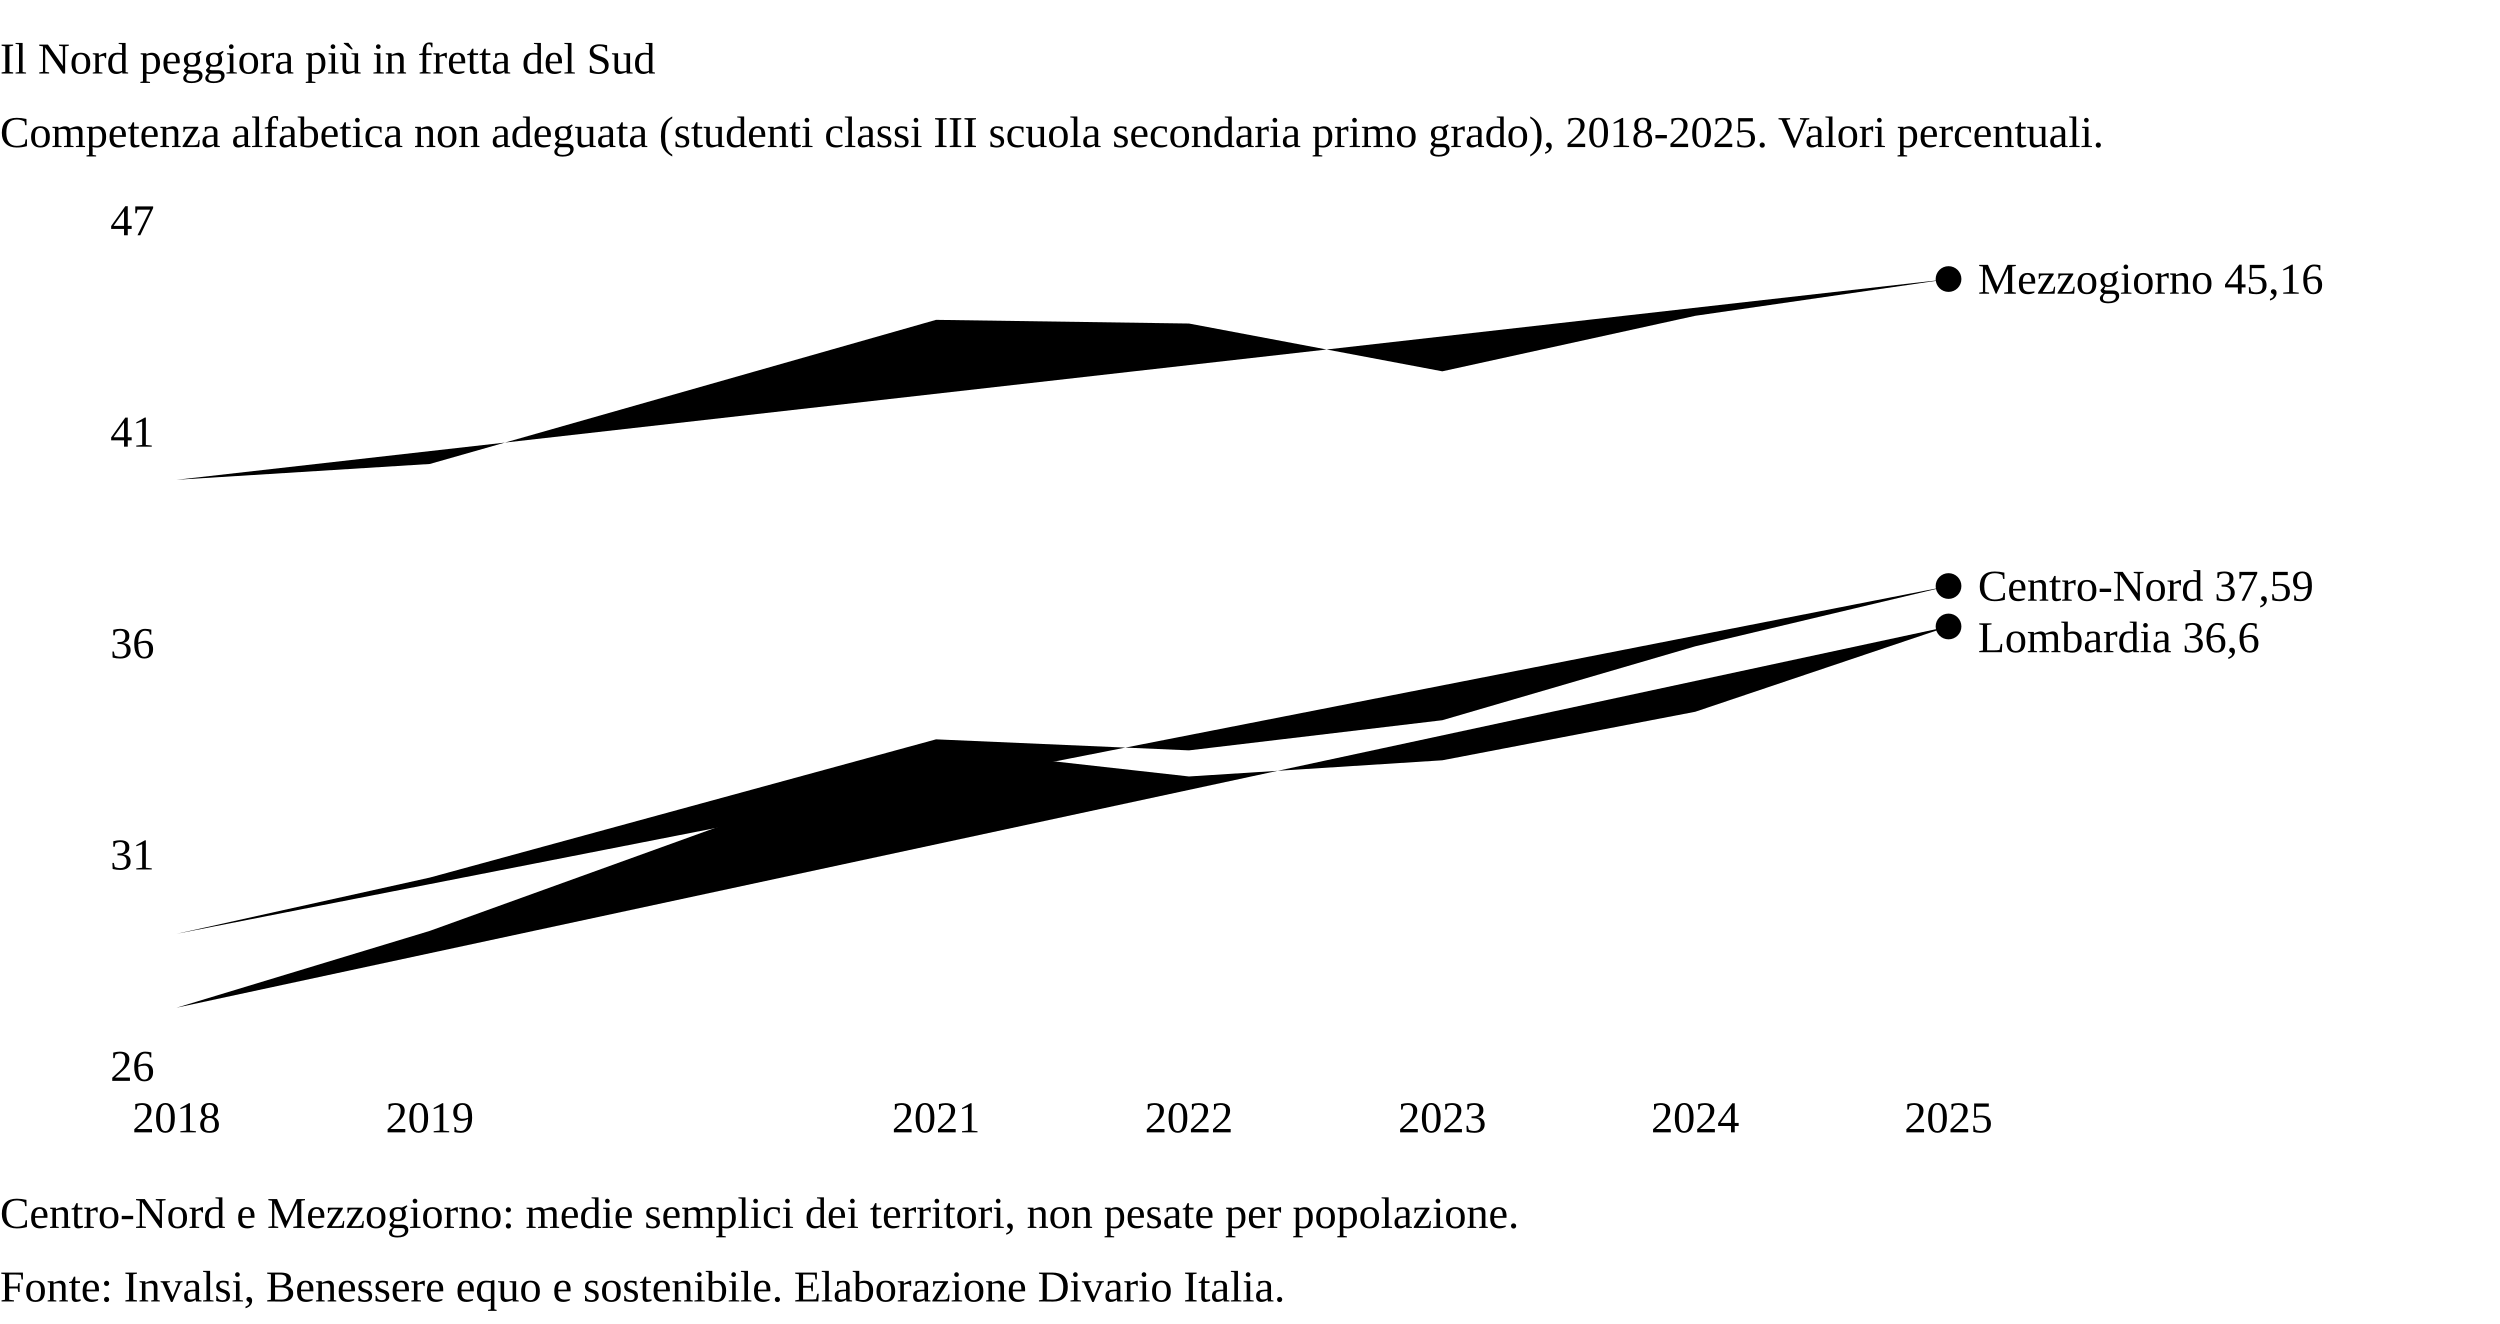
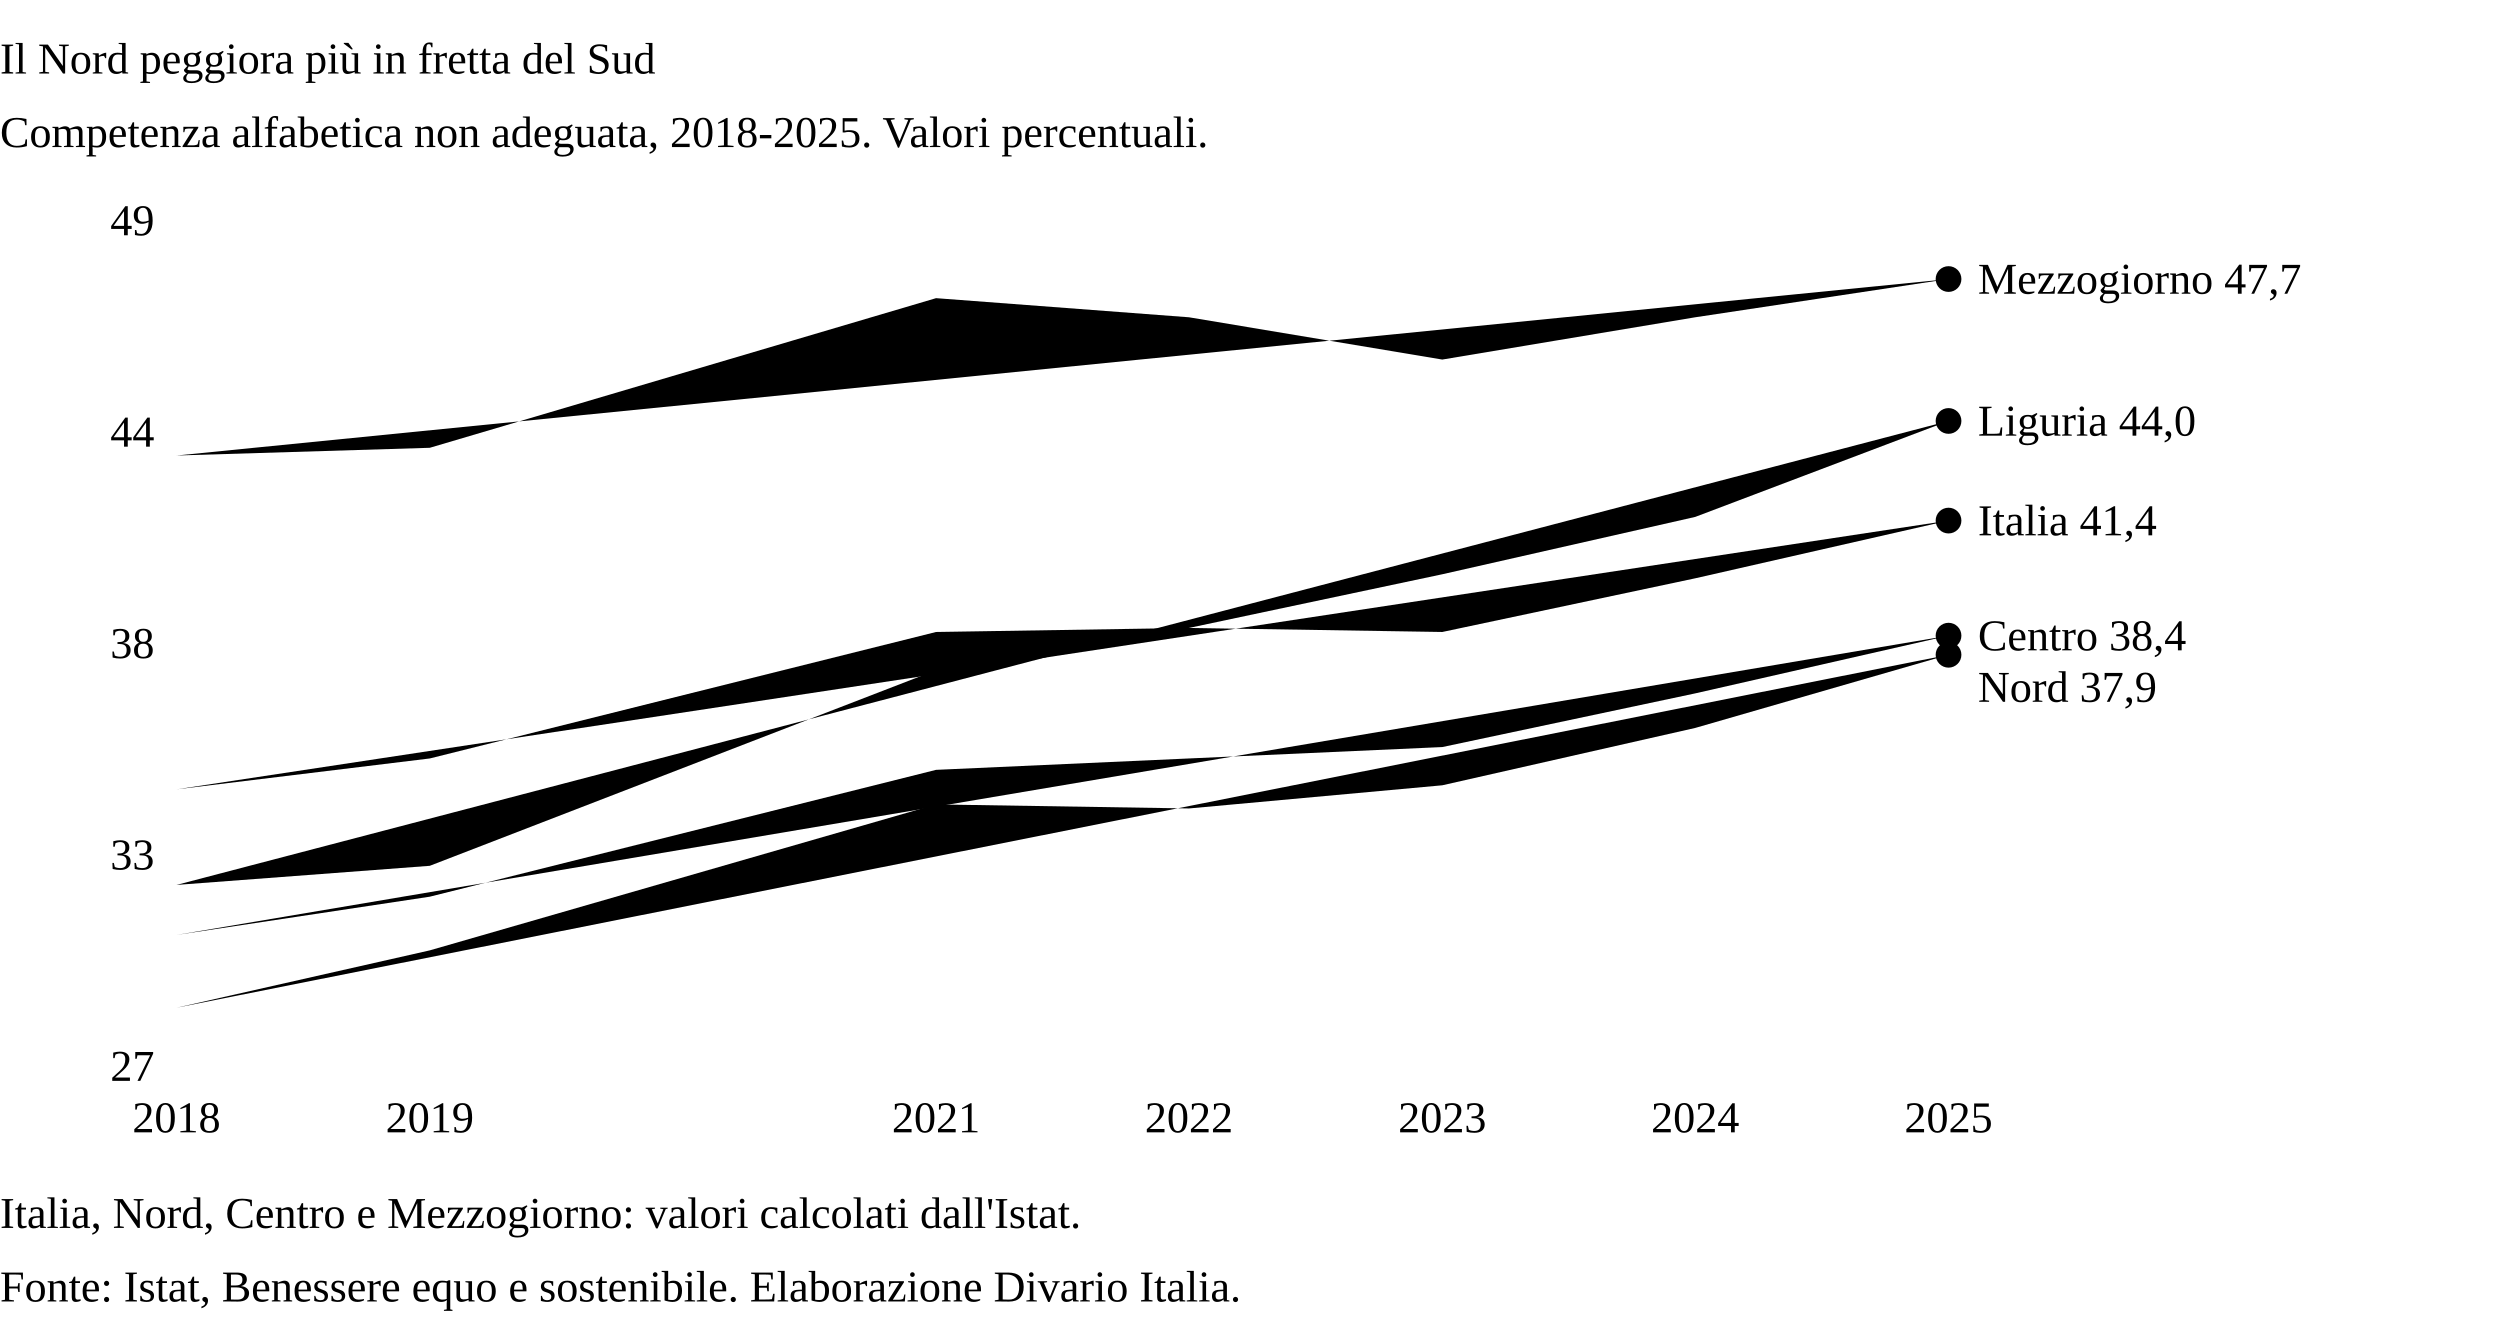
<svg xmlns="http://www.w3.org/2000/svg" class="fig" viewBox="0 0 680 360" role="img" aria-labelledby="fig-italiano-2018-2025-t fig-italiano-2018-2025-d">
  <text class="fig__titolo" x="0" y="20">Il Nord peggiora più in fretta del Sud</text>
-   <text class="fig__sotto" x="0" y="40">Competenza alfabetica non adeguata (studenti classi III scuola secondaria primo grado), 2018-2025. Valori percentuali.</text>
+   <text class="fig__sotto" x="0" y="40">Competenza alfabetica non adeguata, 2018-2025. Valori percentuali.</text>
  <line class="fig__griglia" x1="48" y1="290.0" x2="530" y2="290.0" />
-   <text class="fig__asse" x="42" y="294.0" text-anchor="end">26</text>
+   <text class="fig__asse" x="42" y="294.0" text-anchor="end">27</text>
  <line class="fig__griglia" x1="48" y1="232.5" x2="530" y2="232.5" />
-   <text class="fig__asse" x="42" y="236.5" text-anchor="end">31</text>
+   <text class="fig__asse" x="42" y="236.5" text-anchor="end">33</text>
  <line class="fig__griglia" x1="48" y1="175.0" x2="530" y2="175.0" />
-   <text class="fig__asse" x="42" y="179.0" text-anchor="end">36</text>
+   <text class="fig__asse" x="42" y="179.0" text-anchor="end">38</text>
  <line class="fig__griglia" x1="48" y1="117.5" x2="530" y2="117.5" />
-   <text class="fig__asse" x="42" y="121.5" text-anchor="end">41</text>
+   <text class="fig__asse" x="42" y="121.5" text-anchor="end">44</text>
  <line class="fig__griglia" x1="48" y1="60.0" x2="530" y2="60.0" />
-   <text class="fig__asse" x="42" y="64.0" text-anchor="end">47</text>
+   <text class="fig__asse" x="42" y="64.0" text-anchor="end">49</text>
  <text class="fig__asse" x="48.0" y="308" text-anchor="middle">2018</text>
  <text class="fig__asse" x="116.9" y="308" text-anchor="middle">2019</text>
  <text class="fig__asse" x="254.6" y="308" text-anchor="middle">2021</text>
  <text class="fig__asse" x="323.4" y="308" text-anchor="middle">2022</text>
  <text class="fig__asse" x="392.3" y="308" text-anchor="middle">2023</text>
  <text class="fig__asse" x="461.1" y="308" text-anchor="middle">2024</text>
  <text class="fig__asse" x="530.0" y="308" text-anchor="middle">2025</text>
-   <polyline class="fig__linea fig__linea--cn" points="48.0,254.0 116.9,238.7 254.6,201.1 323.4,204.1 392.3,195.9 461.1,175.8 530.0,159.4" />
-   <circle class="fig__punto fig__punto--cn" cx="530.0" cy="159.4" r="3.5" />
-   <polyline class="fig__linea fig__linea--mz" points="48.0,130.5 116.9,126.2 254.6,87.0 323.4,88.0 392.3,101.0 461.1,85.9 530.0,75.9" />
+   <polyline class="fig__linea fig__linea--nord" points="48.0,274.1 116.9,258.5 254.6,218.8 323.4,219.9 392.3,213.6 461.1,198.0 530.0,178.1" />
+   <circle class="fig__punto fig__punto--nord" cx="530.0" cy="178.1" r="3.5" />
+   <polyline class="fig__linea fig__linea--centro" points="48.0,254.3 116.9,243.9 254.6,209.4 323.4,206.3 392.3,203.2 461.1,188.6 530.0,172.9" />
+   <circle class="fig__punto fig__punto--centro" cx="530.0" cy="172.9" r="3.5" />
+   <polyline class="fig__linea fig__linea--mz" points="48.0,123.9 116.9,121.8 254.6,81.1 323.4,86.3 392.3,97.8 461.1,86.3 530.0,75.9" />
  <circle class="fig__punto fig__punto--mz" cx="530.0" cy="75.9" r="3.5" />
-   <polyline class="fig__linea fig__linea--on" points="48.0,274.1 116.9,253.2 254.6,203.5 323.4,211.2 392.3,206.8 461.1,193.6 530.0,170.4" />
-   <circle class="fig__punto fig__punto--on" cx="530.0" cy="170.4" r="3.5" />
-   <text class="fig__etichetta fig__etichetta--mz" x="538.0" y="79.9">Mezzogiorno 45,16</text>
-   <text class="fig__etichetta fig__etichetta--cn" x="538.0" y="163.4">Centro-Nord 37,59</text>
-   <text class="fig__etichetta fig__etichetta--on" x="538.0" y="177.4">Lombardia 36,6</text>
-   <text class="fig__nota" x="0" y="334">Centro-Nord e Mezzogiorno: medie semplici dei territori, non pesate per popolazione.</text>
-   <text class="fig__fonte" x="0" y="354">Fonte: Invalsi, Benessere equo e sostenibile. Elaborazione Divario Italia.</text>
+   <polyline class="fig__linea fig__linea--it" points="48.0,214.7 116.9,206.3 254.6,171.9 323.4,170.8 392.3,171.9 461.1,157.3 530.0,141.6" />
+   <circle class="fig__punto fig__punto--it" cx="530.0" cy="141.6" r="3.5" />
+   <polyline class="fig__linea fig__linea--on" points="48.0,240.7 116.9,235.5 254.6,182.3 323.4,170.8 392.3,156.2 461.1,140.6 530.0,114.5" />
+   <circle class="fig__punto fig__punto--on" cx="530.0" cy="114.5" r="3.5" />
+   <text class="fig__etichetta fig__etichetta--mz" x="538.0" y="79.9">Mezzogiorno 47,7</text>
+   <text class="fig__etichetta fig__etichetta--on" x="538.0" y="118.5">Liguria 44,0</text>
+   <text class="fig__etichetta fig__etichetta--it" x="538.0" y="145.6">Italia 41,4</text>
+   <text class="fig__etichetta fig__etichetta--centro" x="538.0" y="176.9">Centro 38,4</text>
+   <text class="fig__etichetta fig__etichetta--nord" x="538.0" y="190.9">Nord 37,9</text>
+   <text class="fig__nota" x="0" y="334">Italia, Nord, Centro e Mezzogiorno: valori calcolati dall'Istat.</text>
+   <text class="fig__fonte" x="0" y="354">Fonte: Istat, Benessere equo e sostenibile. Elaborazione Divario Italia.</text>
</svg>
